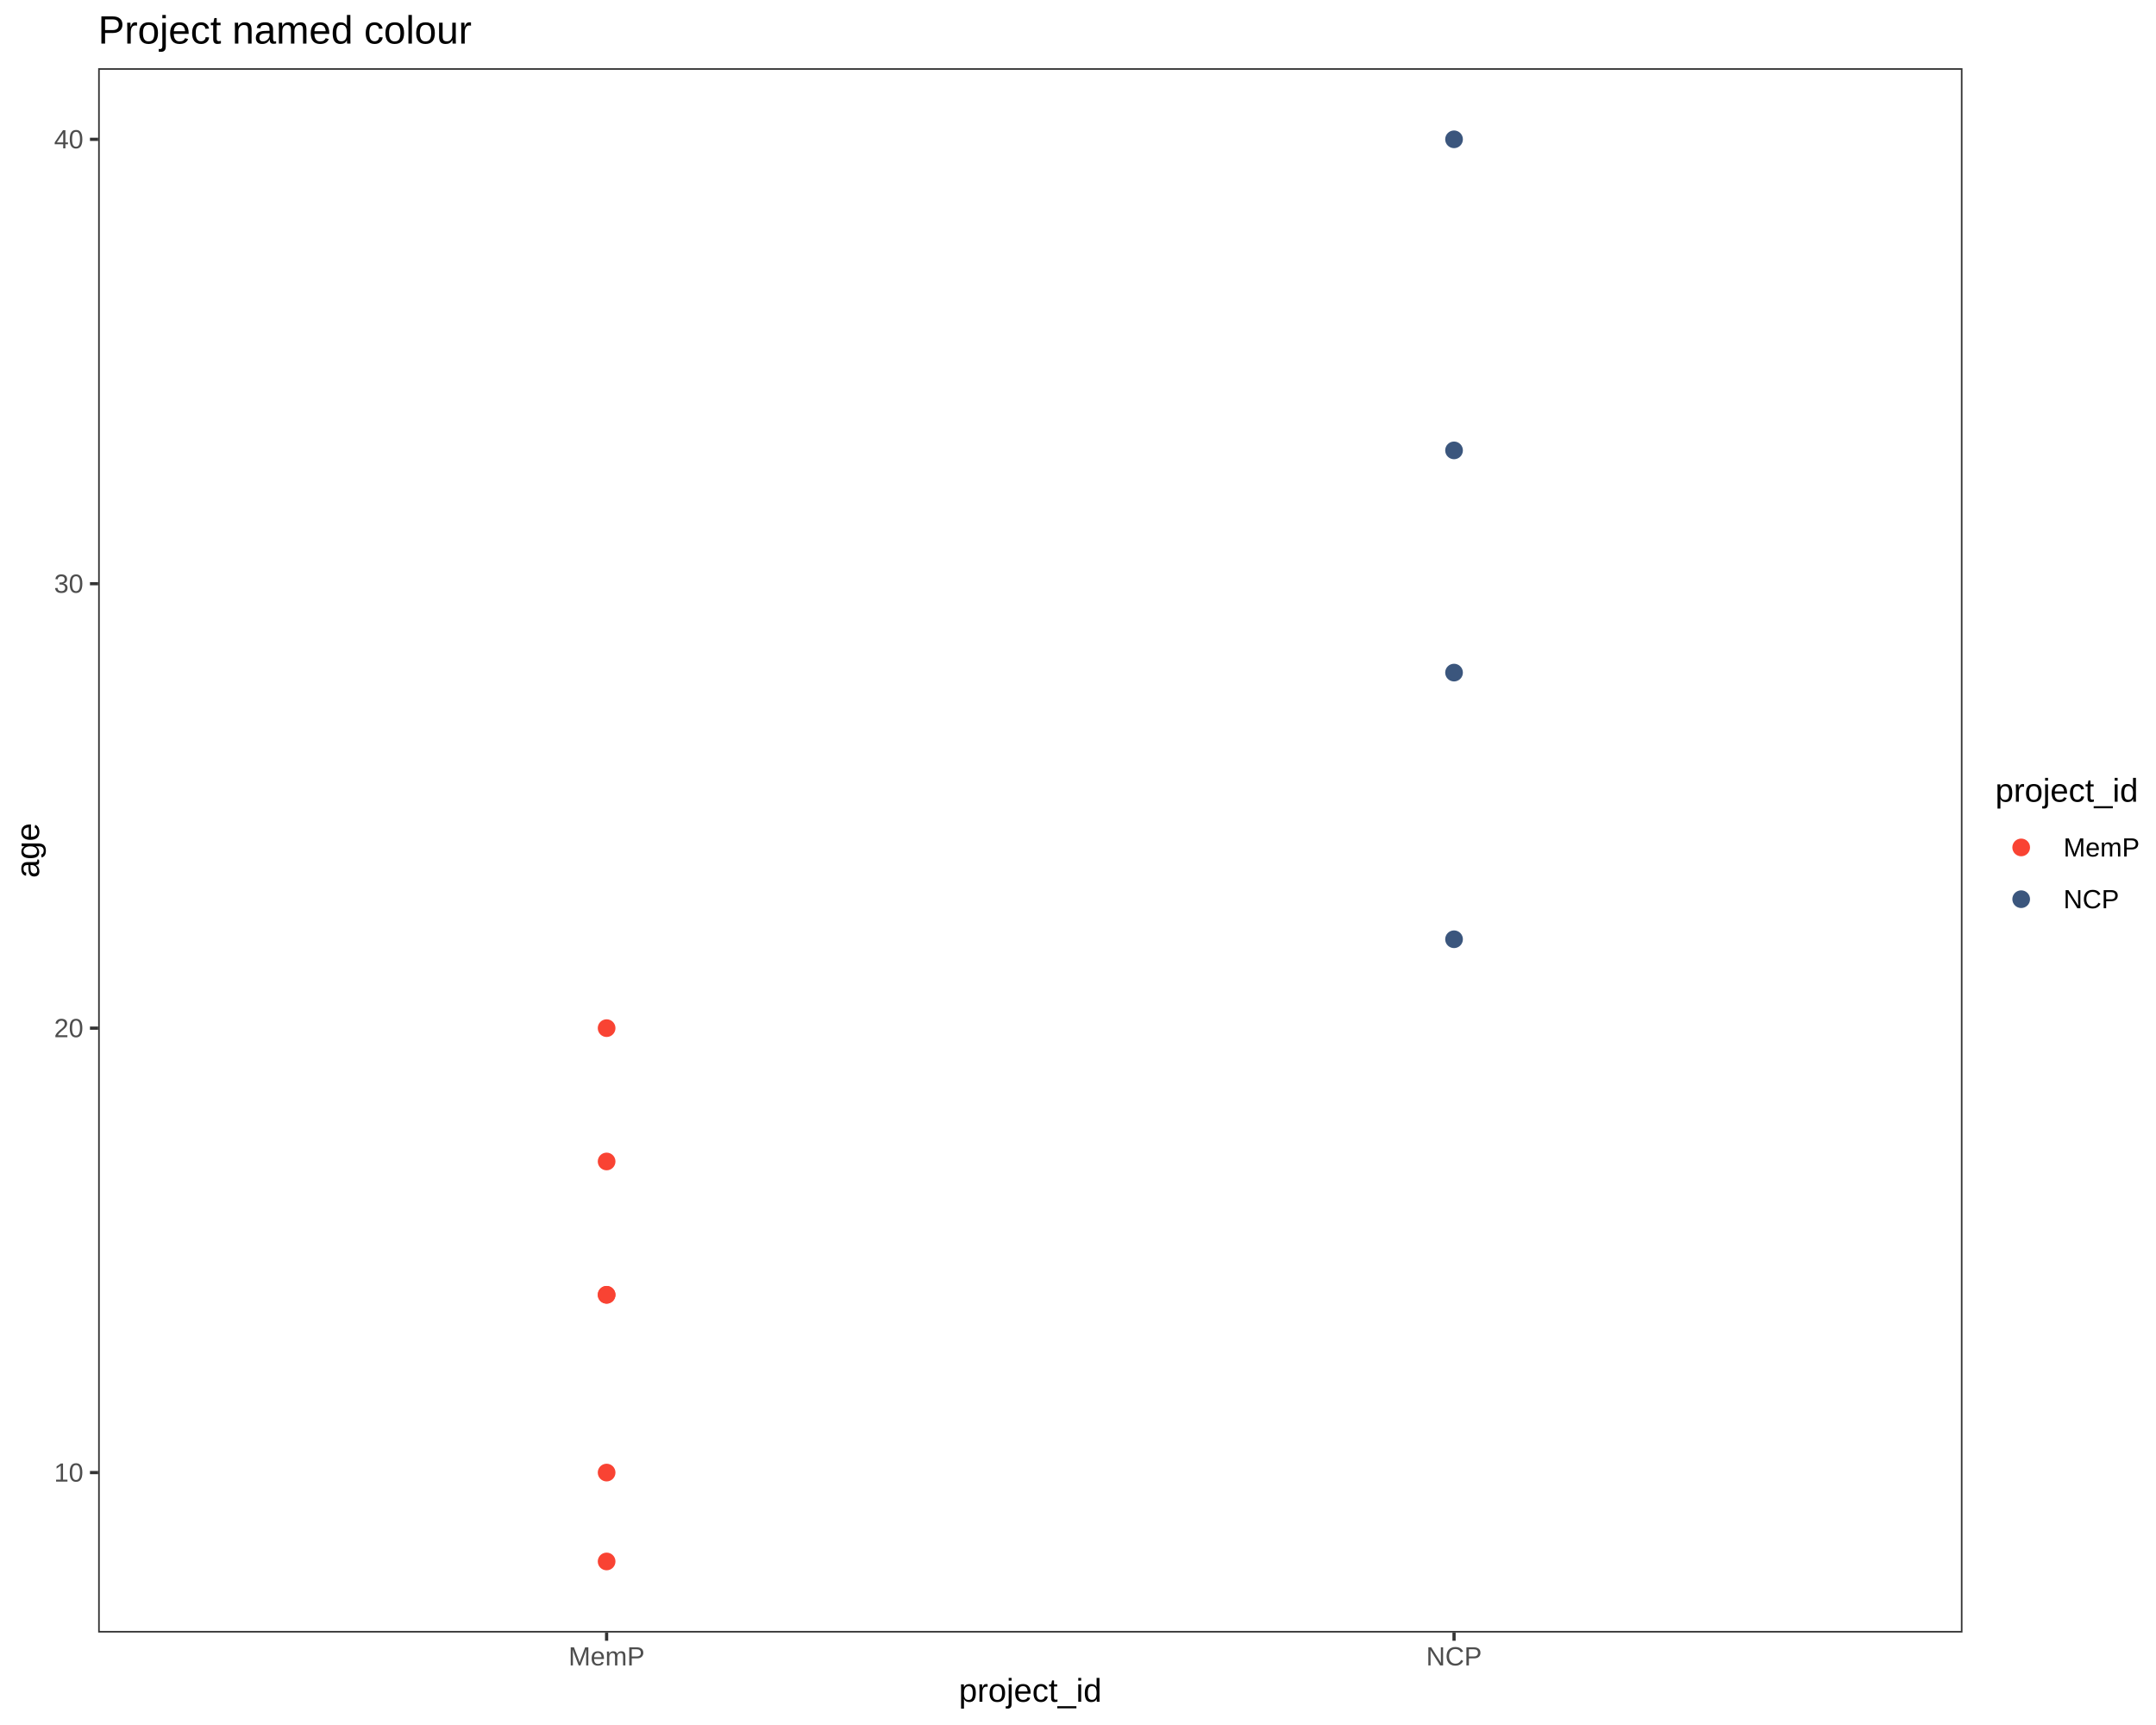
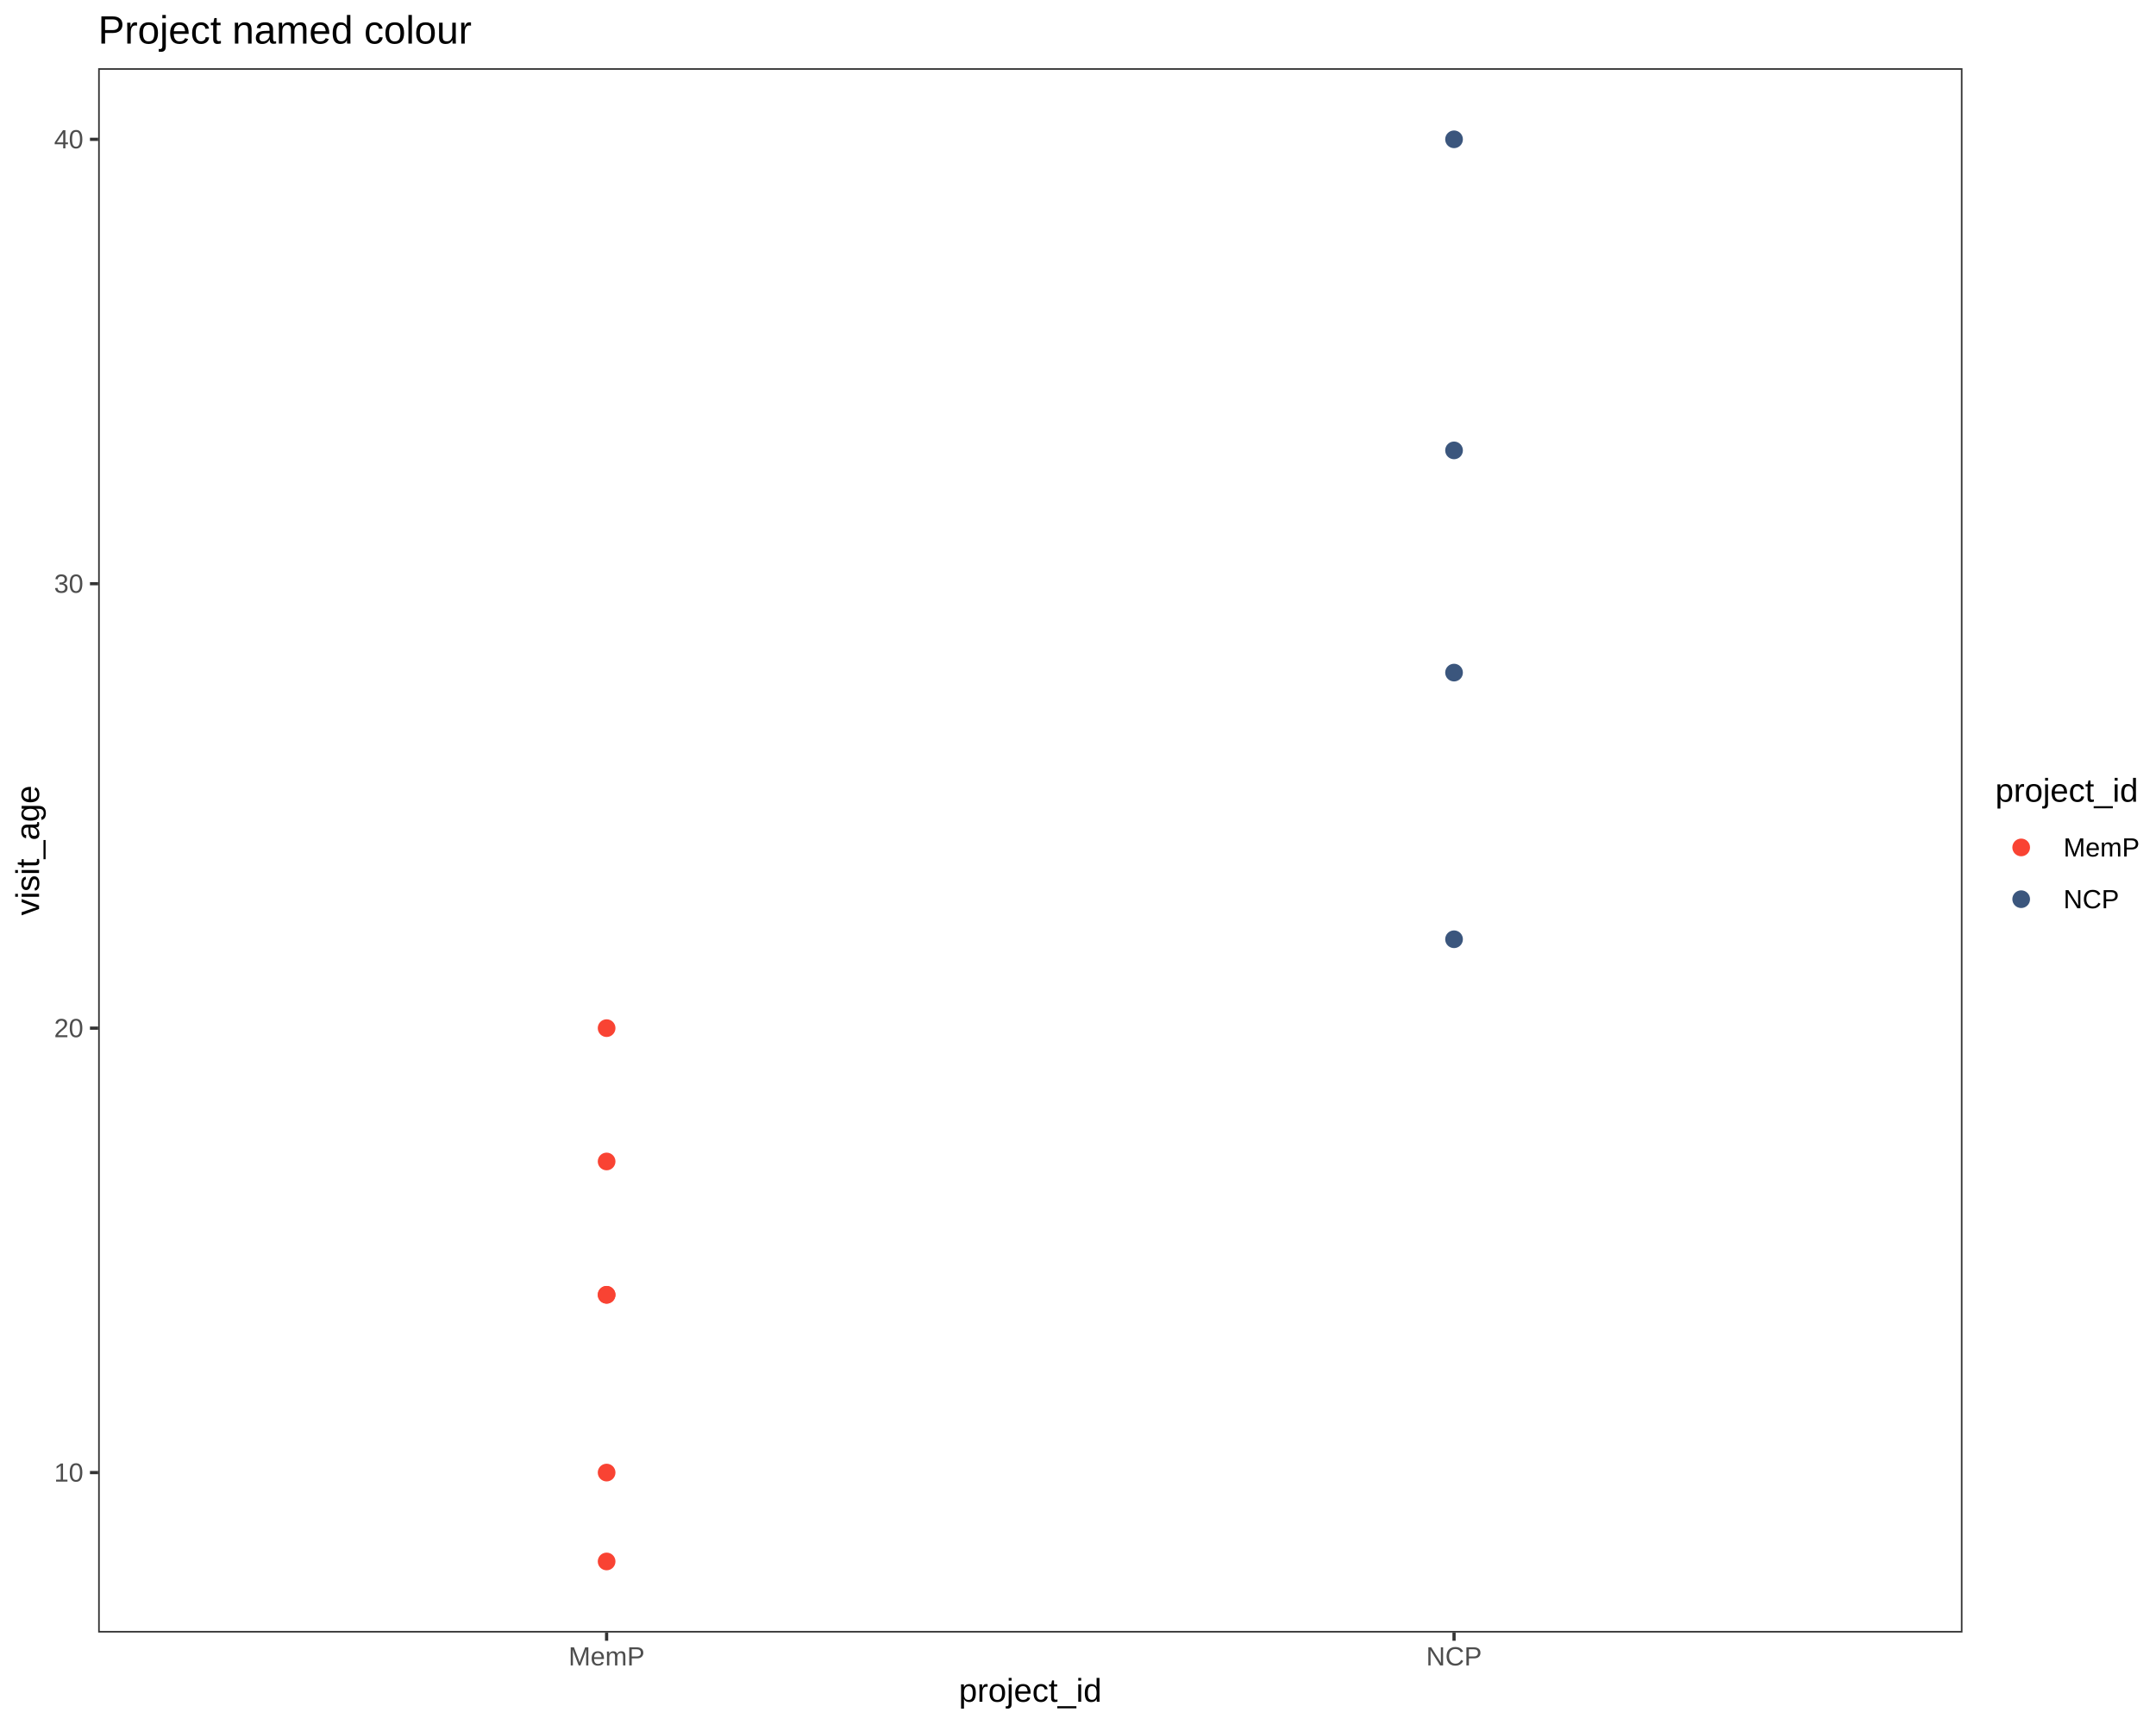
<svg xmlns="http://www.w3.org/2000/svg" viewBox="0 0 720.00 576.00">
  <defs>
    <style type="text/css">
    line, polyline, polygon, path, rect, circle {
      fill: none;
      stroke: #000000;
      stroke-linecap: round;
      stroke-linejoin: round;
      stroke-miterlimit: 10.00;
    }
  </style>
  </defs>
  <rect width="100%" height="100%" style="stroke: none; fill: #FFFFFF;" />
  <rect x="0.00" y="0.00" width="720.00" height="576.00" style="stroke-width: 1.07; stroke: #FFFFFF; fill: #FFFFFF;" />
  <defs>
    <clipPath id="cpMzIuNzh8NjU1LjM4fDU0NS4xM3wyMi43Nw==">
      <rect x="32.78" y="22.77" width="622.60" height="522.36" />
    </clipPath>
  </defs>
  <rect x="32.78" y="22.77" width="622.60" height="522.36" style="stroke-width: 1.07; stroke: none; fill: #FFFFFF;" clip-path="url(#cpMzIuNzh8NjU1LjM4fDU0NS4xM3wyMi43Nw==)" />
  <circle cx="202.58" cy="521.39" r="1.95pt" style="stroke-width: 0.71; stroke: #F94333; fill: #F94333;" clip-path="url(#cpMzIuNzh8NjU1LjM4fDU0NS4xM3wyMi43Nw==)" />
  <circle cx="202.58" cy="491.71" r="1.95pt" style="stroke-width: 0.71; stroke: #F94333; fill: #F94333;" clip-path="url(#cpMzIuNzh8NjU1LjM4fDU0NS4xM3wyMi43Nw==)" />
  <circle cx="202.58" cy="432.35" r="1.95pt" style="stroke-width: 0.71; stroke: #F94333; fill: #F94333;" clip-path="url(#cpMzIuNzh8NjU1LjM4fDU0NS4xM3wyMi43Nw==)" />
  <circle cx="202.58" cy="432.35" r="1.95pt" style="stroke-width: 0.71; stroke: #F94333; fill: #F94333;" clip-path="url(#cpMzIuNzh8NjU1LjM4fDU0NS4xM3wyMi43Nw==)" />
  <circle cx="202.58" cy="387.83" r="1.95pt" style="stroke-width: 0.71; stroke: #F94333; fill: #F94333;" clip-path="url(#cpMzIuNzh8NjU1LjM4fDU0NS4xM3wyMi43Nw==)" />
  <circle cx="202.58" cy="343.31" r="1.95pt" style="stroke-width: 0.71; stroke: #F94333; fill: #F94333;" clip-path="url(#cpMzIuNzh8NjU1LjM4fDU0NS4xM3wyMi43Nw==)" />
  <circle cx="485.58" cy="313.63" r="1.95pt" style="stroke-width: 0.71; stroke: #3B567D; fill: #3B567D;" clip-path="url(#cpMzIuNzh8NjU1LjM4fDU0NS4xM3wyMi43Nw==)" />
  <circle cx="485.58" cy="224.59" r="1.95pt" style="stroke-width: 0.71; stroke: #3B567D; fill: #3B567D;" clip-path="url(#cpMzIuNzh8NjU1LjM4fDU0NS4xM3wyMi43Nw==)" />
  <circle cx="485.58" cy="150.39" r="1.95pt" style="stroke-width: 0.71; stroke: #3B567D; fill: #3B567D;" clip-path="url(#cpMzIuNzh8NjU1LjM4fDU0NS4xM3wyMi43Nw==)" />
  <circle cx="485.58" cy="46.52" r="1.95pt" style="stroke-width: 0.71; stroke: #3B567D; fill: #3B567D;" clip-path="url(#cpMzIuNzh8NjU1LjM4fDU0NS4xM3wyMi43Nw==)" />
  <rect x="32.78" y="22.77" width="622.60" height="522.36" style="stroke-width: 1.07; stroke: #333333;" clip-path="url(#cpMzIuNzh8NjU1LjM4fDU0NS4xM3wyMi43Nw==)" />
  <defs>
    <clipPath id="cpMC4wMHw3MjAuMDB8NTc2LjAwfDAuMDA=">
      <rect x="0.00" y="0.00" width="720.00" height="576.00" />
    </clipPath>
  </defs>
  <g clip-path="url(#cpMC4wMHw3MjAuMDB8NTc2LjAwfDAuMDA=)">
    <text x="18.06" y="494.73" style="font-size: 8.80px; fill: #4D4D4D; font-family: Liberation Sans;" textLength="9.78px" lengthAdjust="spacingAndGlyphs">10</text>
  </g>
  <g clip-path="url(#cpMC4wMHw3MjAuMDB8NTc2LjAwfDAuMDA=)">
    <text x="18.06" y="346.33" style="font-size: 8.80px; fill: #4D4D4D; font-family: Liberation Sans;" textLength="9.78px" lengthAdjust="spacingAndGlyphs">20</text>
  </g>
  <g clip-path="url(#cpMC4wMHw3MjAuMDB8NTc2LjAwfDAuMDA=)">
    <text x="18.06" y="197.94" style="font-size: 8.80px; fill: #4D4D4D; font-family: Liberation Sans;" textLength="9.78px" lengthAdjust="spacingAndGlyphs">30</text>
  </g>
  <g clip-path="url(#cpMC4wMHw3MjAuMDB8NTc2LjAwfDAuMDA=)">
    <text x="18.06" y="49.54" style="font-size: 8.80px; fill: #4D4D4D; font-family: Liberation Sans;" textLength="9.78px" lengthAdjust="spacingAndGlyphs">40</text>
  </g>
  <polyline points="30.04,491.71 32.78,491.71 " style="stroke-width: 1.07; stroke: #333333; stroke-linecap: butt;" clip-path="url(#cpMC4wMHw3MjAuMDB8NTc2LjAwfDAuMDA=)" />
  <polyline points="30.04,343.31 32.78,343.31 " style="stroke-width: 1.07; stroke: #333333; stroke-linecap: butt;" clip-path="url(#cpMC4wMHw3MjAuMDB8NTc2LjAwfDAuMDA=)" />
  <polyline points="30.04,194.91 32.78,194.91 " style="stroke-width: 1.07; stroke: #333333; stroke-linecap: butt;" clip-path="url(#cpMC4wMHw3MjAuMDB8NTc2LjAwfDAuMDA=)" />
  <polyline points="30.04,46.52 32.78,46.52 " style="stroke-width: 1.07; stroke: #333333; stroke-linecap: butt;" clip-path="url(#cpMC4wMHw3MjAuMDB8NTc2LjAwfDAuMDA=)" />
  <polyline points="202.58,547.87 202.58,545.13 " style="stroke-width: 1.07; stroke: #333333; stroke-linecap: butt;" clip-path="url(#cpMC4wMHw3MjAuMDB8NTc2LjAwfDAuMDA=)" />
  <polyline points="485.58,547.87 485.58,545.13 " style="stroke-width: 1.07; stroke: #333333; stroke-linecap: butt;" clip-path="url(#cpMC4wMHw3MjAuMDB8NTc2LjAwfDAuMDA=)" />
  <g clip-path="url(#cpMC4wMHw3MjAuMDB8NTc2LjAwfDAuMDA=)">
    <text x="189.87" y="556.11" style="font-size: 8.80px; fill: #4D4D4D; font-family: Liberation Sans;" textLength="25.42px" lengthAdjust="spacingAndGlyphs">MemP</text>
  </g>
  <g clip-path="url(#cpMC4wMHw3MjAuMDB8NTc2LjAwfDAuMDA=)">
    <text x="476.28" y="556.11" style="font-size: 8.80px; fill: #4D4D4D; font-family: Liberation Sans;" textLength="18.59px" lengthAdjust="spacingAndGlyphs">NCP</text>
  </g>
  <g clip-path="url(#cpMC4wMHw3MjAuMDB8NTc2LjAwfDAuMDA=)">
    <text x="320.22" y="568.24" style="font-size: 11.00px; font-family: Liberation Sans;" textLength="47.72px" lengthAdjust="spacingAndGlyphs">project_id</text>
  </g>
  <g clip-path="url(#cpMC4wMHw3MjAuMDB8NTc2LjAwfDAuMDA=)">
-     <text transform="translate(13.04,293.14) rotate(-90)" style="font-size: 11.00px; font-family: Liberation Sans;" textLength="18.38px" lengthAdjust="spacingAndGlyphs">age</text>
+     <text transform="translate(13.04,305.67) rotate(-90)" style="font-size: 11.00px; font-family: Liberation Sans;" textLength="43.44px" lengthAdjust="spacingAndGlyphs">visit_age</text>
  </g>
  <rect x="666.34" y="259.01" width="48.18" height="49.88" style="stroke-width: 1.07; stroke: none; fill: #FFFFFF;" clip-path="url(#cpMC4wMHw3MjAuMDB8NTc2LjAwfDAuMDA=)" />
  <g clip-path="url(#cpMC4wMHw3MjAuMDB8NTc2LjAwfDAuMDA=)">
    <text x="666.34" y="267.71" style="font-size: 11.00px; font-family: Liberation Sans;" textLength="47.72px" lengthAdjust="spacingAndGlyphs">project_id</text>
  </g>
  <rect x="666.34" y="274.33" width="17.28" height="17.28" style="stroke-width: 1.07; stroke: none; fill: #FFFFFF;" clip-path="url(#cpMC4wMHw3MjAuMDB8NTc2LjAwfDAuMDA=)" />
  <circle cx="674.98" cy="282.97" r="1.95pt" style="stroke-width: 0.71; stroke: #F94333; fill: #F94333;" clip-path="url(#cpMC4wMHw3MjAuMDB8NTc2LjAwfDAuMDA=)" />
  <rect x="666.34" y="291.61" width="17.28" height="17.28" style="stroke-width: 1.07; stroke: none; fill: #FFFFFF;" clip-path="url(#cpMC4wMHw3MjAuMDB8NTc2LjAwfDAuMDA=)" />
  <circle cx="674.98" cy="300.25" r="1.95pt" style="stroke-width: 0.71; stroke: #3B567D; fill: #3B567D;" clip-path="url(#cpMC4wMHw3MjAuMDB8NTc2LjAwfDAuMDA=)" />
  <g clip-path="url(#cpMC4wMHw3MjAuMDB8NTc2LjAwfDAuMDA=)">
    <text x="689.10" y="286.00" style="font-size: 8.80px; font-family: Liberation Sans;" textLength="25.42px" lengthAdjust="spacingAndGlyphs">MemP</text>
  </g>
  <g clip-path="url(#cpMC4wMHw3MjAuMDB8NTc2LjAwfDAuMDA=)">
    <text x="689.10" y="303.28" style="font-size: 8.80px; font-family: Liberation Sans;" textLength="18.59px" lengthAdjust="spacingAndGlyphs">NCP</text>
  </g>
  <g clip-path="url(#cpMC4wMHw3MjAuMDB8NTc2LjAwfDAuMDA=)">
    <text x="32.78" y="14.56" style="font-size: 13.20px; font-family: Liberation Sans;" textLength="124.55px" lengthAdjust="spacingAndGlyphs">Project named colour</text>
  </g>
</svg>
